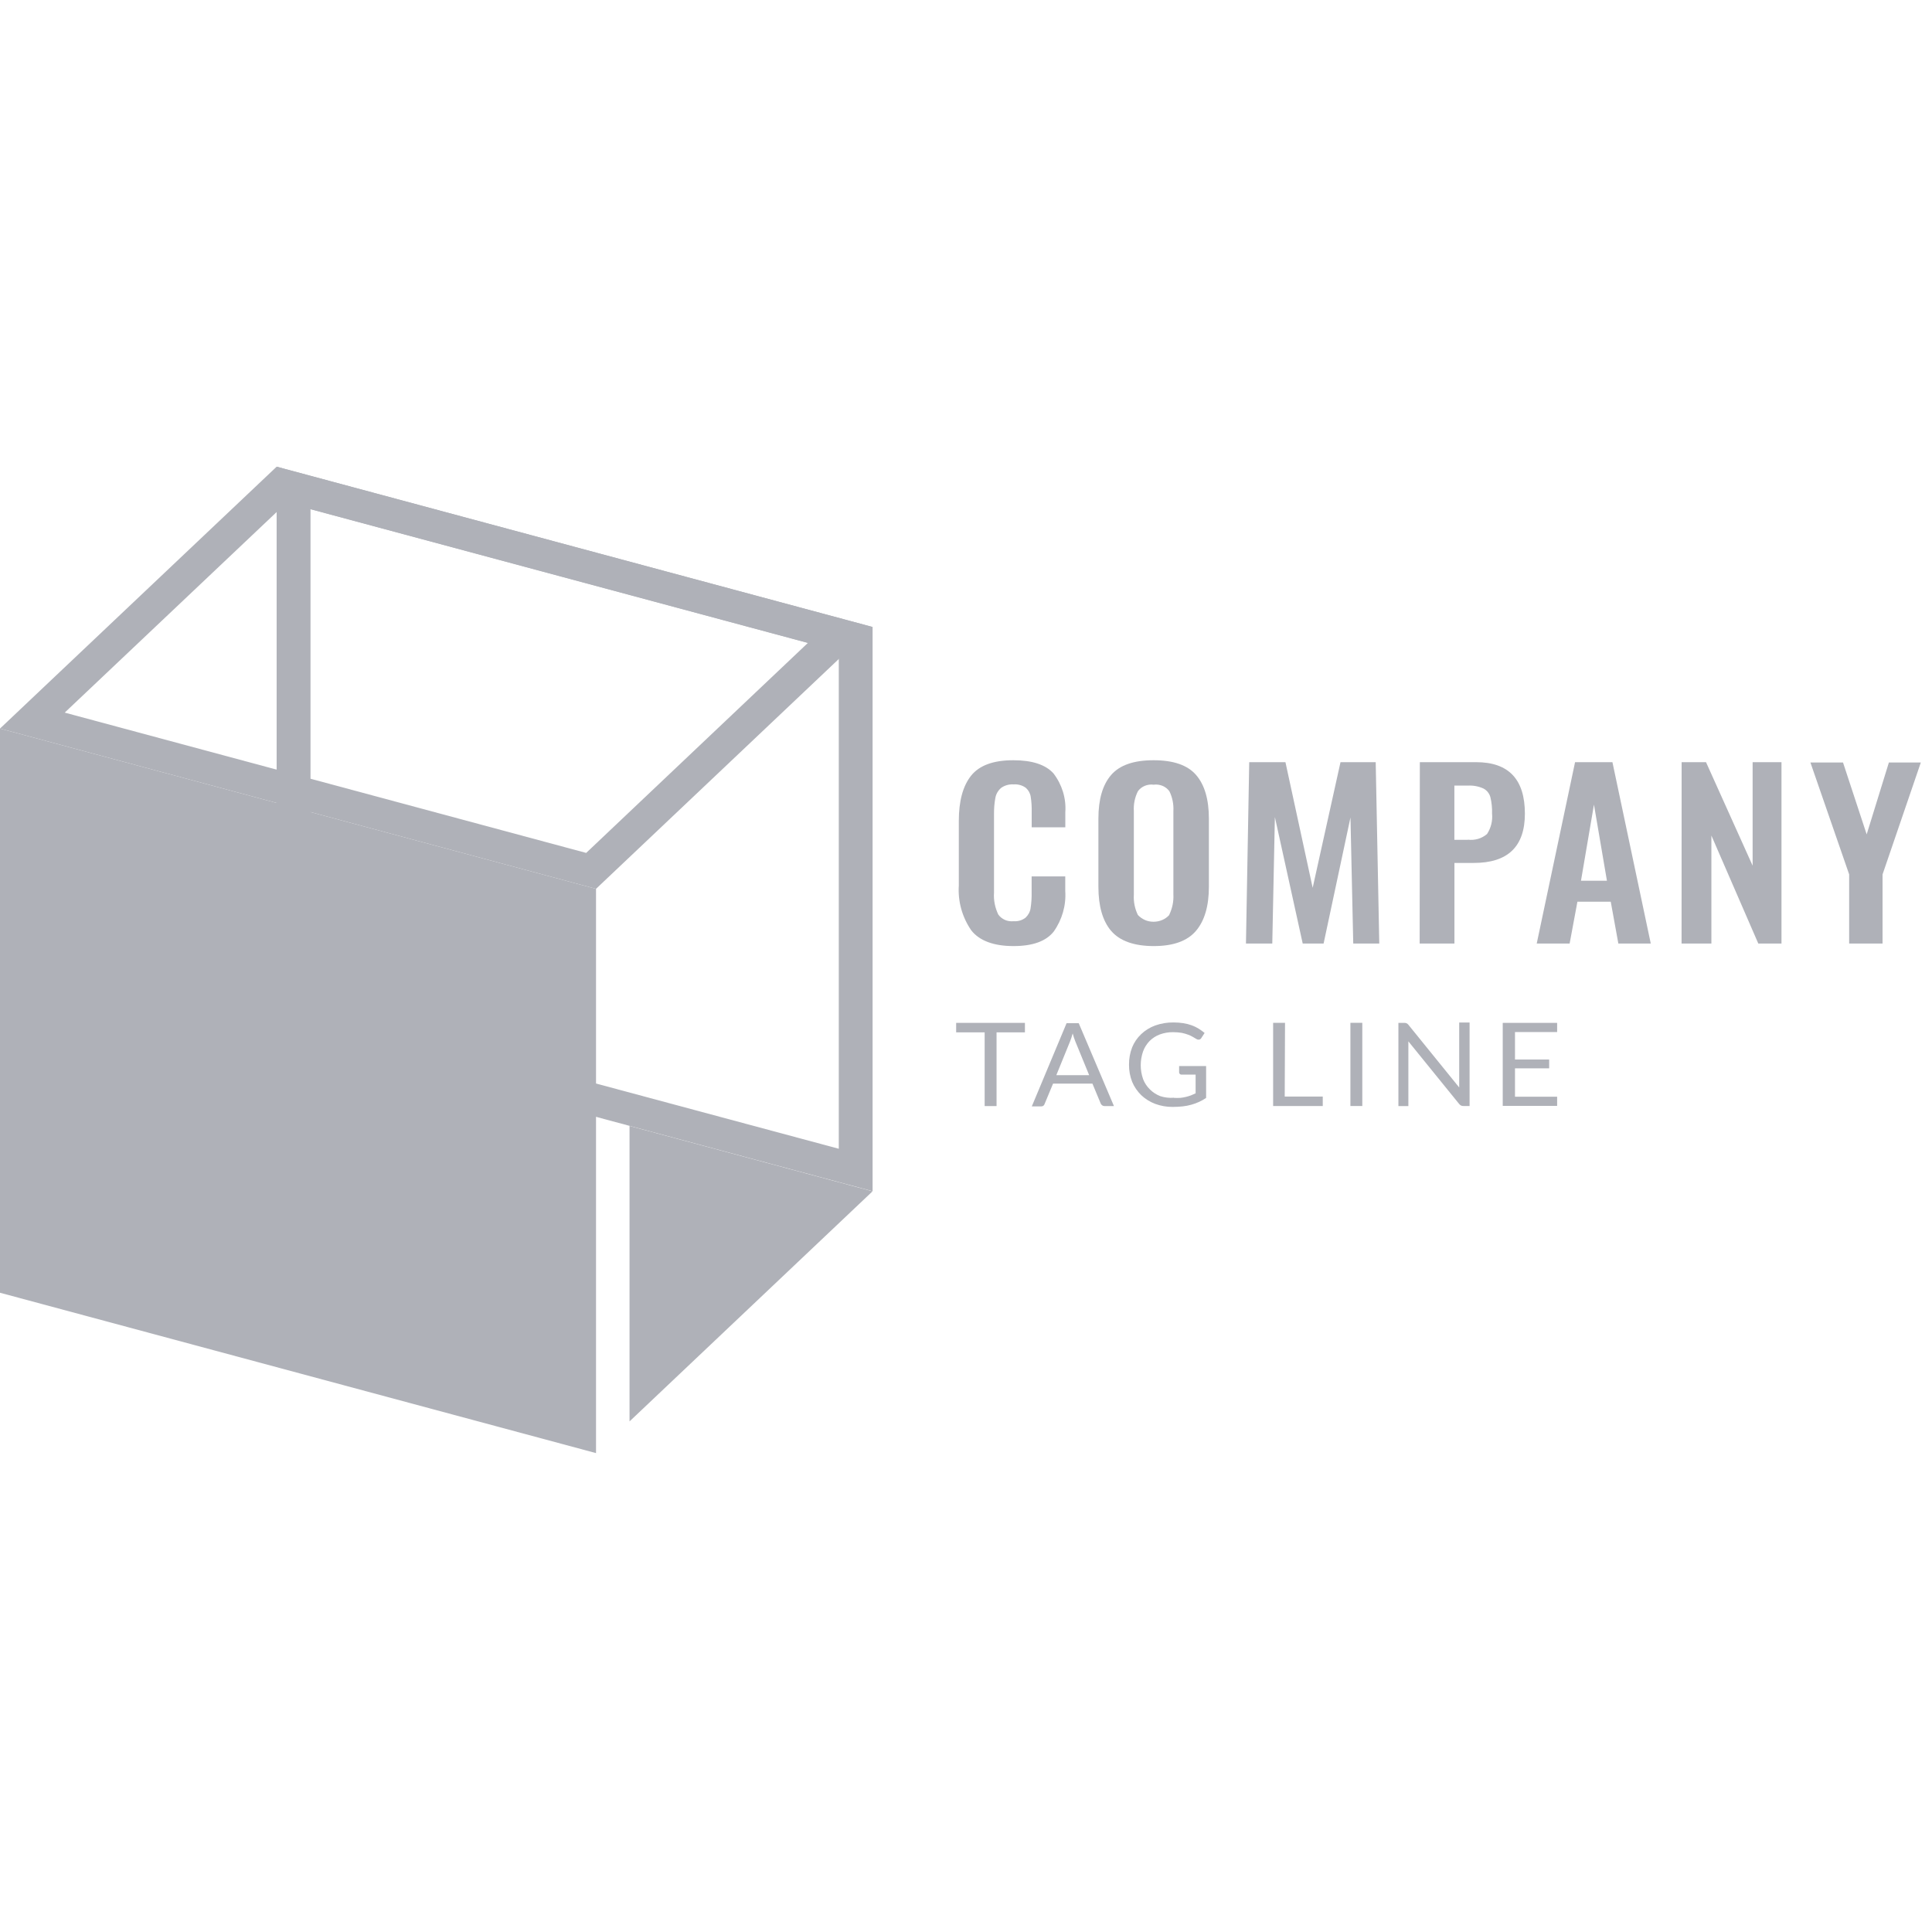
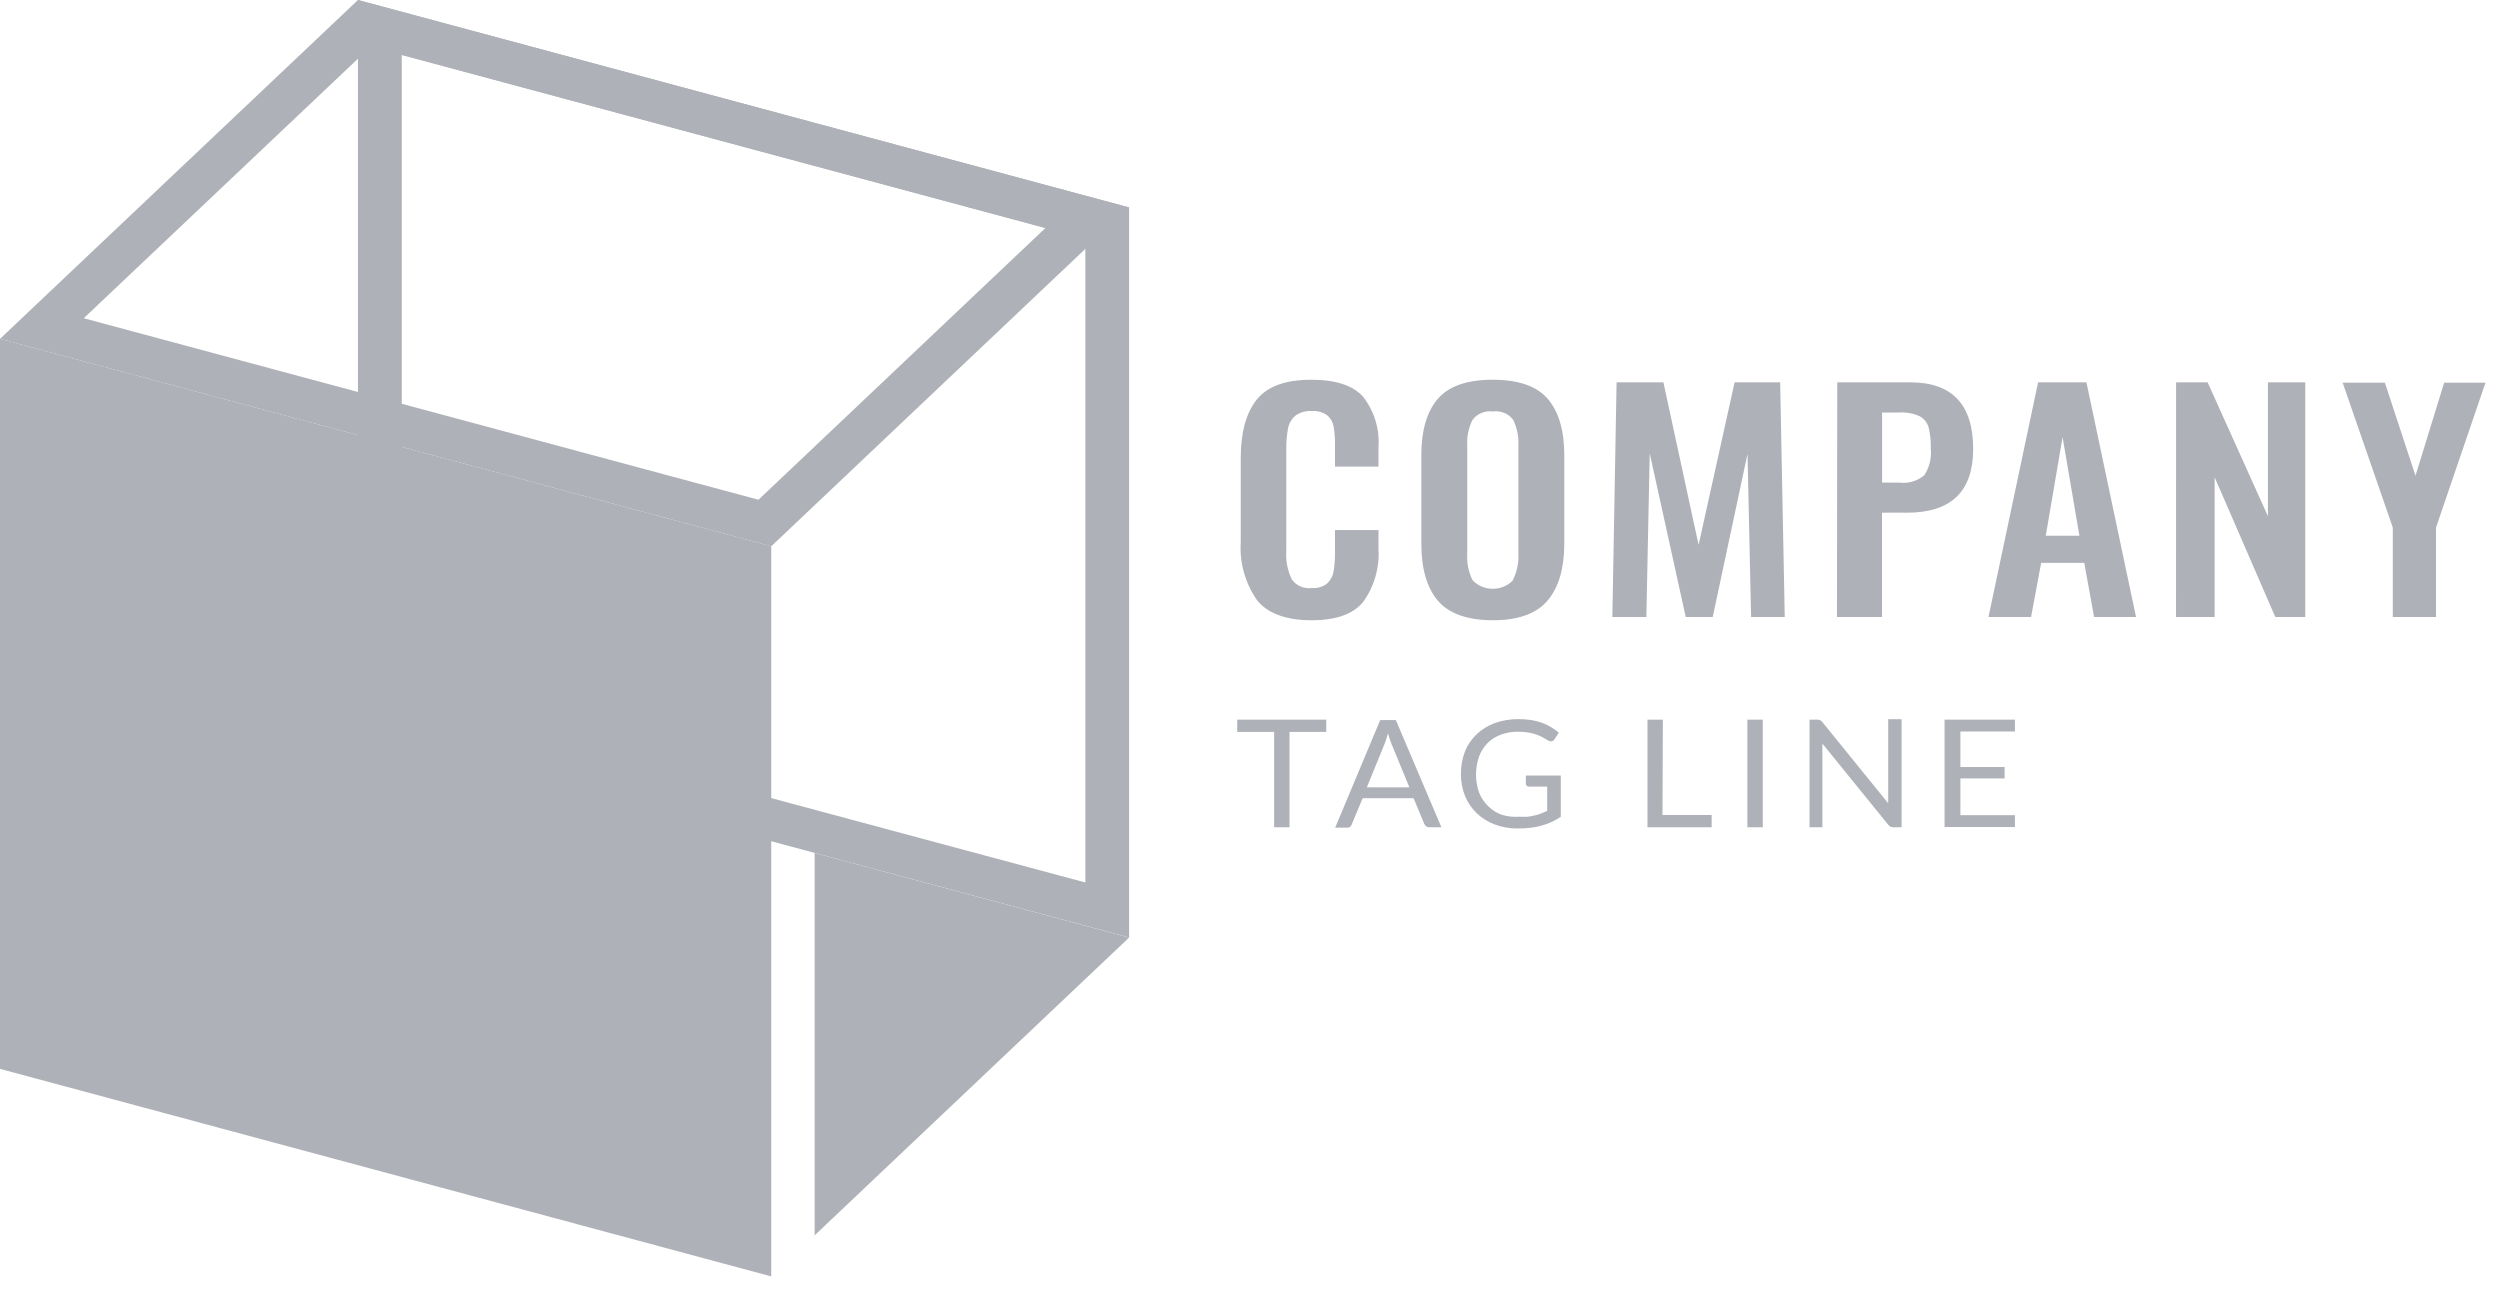
- <svg xmlns="http://www.w3.org/2000/svg" version="1.1" width="32" height="32" viewBox="0 0 32 32">
-   <path fill="#afb1b8" d="M16.086 15.408c-0.15-0.219-0.222-0.479-0.205-0.74v-1.072c0-0.329 0.068-0.579 0.204-0.749s0.37-0.256 0.701-0.255c0.311 0 0.532 0.073 0.663 0.218 0.142 0.186 0.212 0.413 0.196 0.641v0.252h-0.557v-0.255c0.002-0.084-0.003-0.167-0.016-0.25-0.008-0.057-0.036-0.109-0.080-0.148-0.057-0.043-0.129-0.063-0.202-0.058-0.076-0.005-0.152 0.016-0.212 0.061-0.049 0.044-0.081 0.101-0.092 0.164-0.016 0.088-0.023 0.176-0.022 0.265v1.301c-0.009 0.126 0.016 0.251 0.071 0.365 0.028 0.039 0.066 0.069 0.111 0.089s0.095 0.026 0.144 0.021c0.071 0.006 0.142-0.016 0.197-0.059 0.045-0.043 0.075-0.098 0.083-0.158 0.013-0.086 0.019-0.174 0.017-0.261v-0.264h0.557v0.241c0.016 0.239-0.052 0.476-0.192 0.674-0.128 0.159-0.346 0.239-0.666 0.239s-0.562-0.085-0.7-0.262z" />
-   <path fill="#afb1b8" d="M18.404 15.419c-0.141-0.167-0.211-0.41-0.211-0.732v-1.128c0-0.319 0.070-0.56 0.211-0.723s0.376-0.245 0.705-0.244c0.327 0 0.561 0.081 0.702 0.244s0.212 0.405 0.212 0.723v1.128c0 0.319-0.071 0.563-0.214 0.731s-0.376 0.252-0.699 0.252c-0.324 0-0.564-0.085-0.705-0.251zM19.368 15.148c0.050-0.105 0.073-0.219 0.067-0.334v-1.381c0.006-0.113-0.016-0.225-0.066-0.327-0.028-0.039-0.068-0.071-0.114-0.090s-0.097-0.026-0.147-0.019c-0.050-0.007-0.101 0-0.147 0.019s-0.086 0.050-0.114 0.090c-0.051 0.102-0.074 0.215-0.067 0.327v1.388c-0.007 0.115 0.016 0.229 0.067 0.334 0.032 0.035 0.073 0.063 0.117 0.083s0.094 0.029 0.143 0.029c0.049 0 0.098-0.010 0.143-0.029s0.085-0.048 0.117-0.083v-0.007z" />
-   <path fill="#afb1b8" d="M20.692 12.624h0.599l0.451 2.081 0.461-2.081h0.583l0.059 3.004h-0.431l-0.046-2.088-0.445 2.088h-0.346l-0.461-2.095-0.043 2.095h-0.436l0.054-3.004z" />
-   <path fill="#afb1b8" d="M23.517 12.624h0.933c0.538 0 0.807 0.284 0.807 0.853 0 0.545-0.283 0.817-0.849 0.816h-0.318v1.335h-0.576l0.003-3.004zM24.314 13.908c0.057 0.007 0.115 0.002 0.169-0.014s0.105-0.044 0.147-0.080c0.066-0.101 0.095-0.221 0.083-0.339 0.003-0.092-0.006-0.183-0.028-0.273-0.008-0.030-0.023-0.058-0.042-0.082s-0.044-0.045-0.073-0.060c-0.080-0.036-0.168-0.053-0.257-0.048h-0.224v0.898h0.224z" />
-   <path fill="#afb1b8" d="M26.088 12.624h0.619l0.635 3.004h-0.537l-0.126-0.693h-0.552l-0.129 0.693h-0.545l0.635-3.004zM26.616 14.588l-0.215-1.261-0.215 1.261h0.431z" />
-   <path fill="#afb1b8" d="M27.854 12.624h0.403l0.772 1.714v-1.714h0.478v3.004h-0.384l-0.777-1.789v1.789h-0.494l0.001-3.004z" />
-   <path fill="#afb1b8" d="M30.628 14.483l-0.642-1.854h0.54l0.392 1.191 0.368-1.191h0.529l-0.634 1.854v1.145h-0.553v-1.145z" />
-   <path fill="#afb1b8" d="M16.976 16.942v0.157h-0.47v1.221h-0.197v-1.221h-0.472v-0.157h1.14z" />
-   <path fill="#afb1b8" d="M18.45 18.32h-0.152c-0.015 0.001-0.031-0.004-0.043-0.013-0.012-0.008-0.020-0.019-0.025-0.032l-0.136-0.327h-0.652l-0.136 0.327c-0.004 0.014-0.011 0.026-0.021 0.037-0.012 0.009-0.027 0.014-0.043 0.013h-0.152l0.576-1.378h0.201l0.583 1.372zM17.496 17.808h0.544l-0.23-0.561c-0.017-0.042-0.031-0.086-0.043-0.13-0.008 0.026-0.015 0.051-0.022 0.073l-0.021 0.058-0.228 0.56z" />
-   <path fill="#afb1b8" d="M19.443 18.184c0.036 0.002 0.072 0.002 0.108 0 0.031-0.003 0.062-0.009 0.092-0.016 0.028-0.007 0.056-0.015 0.083-0.025 0.025-0.010 0.051-0.022 0.077-0.034v-0.31h-0.23c-0.006 0-0.011-0-0.017-0.002s-0.010-0.005-0.014-0.009c-0.004-0.003-0.007-0.007-0.009-0.011s-0.003-0.009-0.003-0.014v-0.106h0.447v0.528c-0.037 0.025-0.075 0.047-0.115 0.065s-0.084 0.035-0.128 0.047c-0.047 0.013-0.095 0.023-0.144 0.028-0.056 0.006-0.112 0.009-0.168 0.009-0.099 0.001-0.198-0.017-0.29-0.051-0.086-0.033-0.165-0.082-0.23-0.144-0.064-0.063-0.115-0.137-0.149-0.218-0.036-0.091-0.054-0.188-0.053-0.286-0.001-0.098 0.016-0.196 0.052-0.288 0.033-0.082 0.084-0.156 0.149-0.218s0.144-0.111 0.23-0.143c0.099-0.035 0.203-0.053 0.309-0.051 0.054-0 0.107 0.004 0.16 0.012 0.047 0.007 0.093 0.019 0.137 0.035 0.040 0.014 0.079 0.033 0.115 0.055 0.035 0.022 0.069 0.046 0.1 0.072l-0.055 0.085c-0.004 0.008-0.011 0.014-0.019 0.019s-0.017 0.007-0.026 0.007c-0.013-0-0.025-0.004-0.036-0.011-0.017-0.009-0.036-0.020-0.056-0.033-0.025-0.015-0.050-0.027-0.077-0.037-0.034-0.013-0.070-0.023-0.106-0.031-0.048-0.008-0.097-0.012-0.146-0.012-0.076-0.001-0.151 0.012-0.222 0.038-0.064 0.024-0.122 0.062-0.169 0.109-0.048 0.050-0.084 0.108-0.107 0.171-0.052 0.149-0.052 0.31 0 0.459 0.025 0.065 0.064 0.124 0.115 0.173 0.047 0.047 0.105 0.084 0.168 0.109 0.073 0.024 0.151 0.033 0.228 0.027z" />
-   <path fill="#afb1b8" d="M21.28 18.162h0.629v0.157h-0.822v-1.378h0.197l-0.005 1.221z" />
-   <path fill="#afb1b8" d="M22.564 18.319h-0.197v-1.378h0.197v1.378z" />
-   <path fill="#afb1b8" d="M23.297 16.948c0.012 0.006 0.022 0.015 0.030 0.025l0.842 1.039c-0.001-0.016-0.001-0.033 0-0.049 0-0.015 0-0.031 0-0.045v-0.982h0.172v1.383h-0.099c-0.015 0.001-0.029-0.002-0.043-0.008-0.012-0.007-0.023-0.016-0.031-0.026l-0.841-1.037c0 0.016 0 0.032 0 0.047s0 0.029 0 0.043v0.982h-0.165v-1.378h0.103c0.011 0 0.022 0.002 0.032 0.007z" />
-   <path fill="#afb1b8" d="M25.791 16.942v0.152h-0.698v0.455h0.566v0.146h-0.566v0.47h0.698v0.152h-0.901v-1.375h0.901z" />
-   <path fill="#afb1b8" d="M5.143 8.433l8.75 2.352v8.242l-8.75-2.351v-8.243zM4.582 7.73v9.346l9.871 2.654v-9.345l-9.871-2.655z" />
-   <path fill="#afb1b8" d="M9.872 24.068l-9.872-2.656v-9.345l9.872 2.655v9.346z" />
-   <path fill="#afb1b8" d="M4.745 8.327l8.636 2.322-3.672 3.478-8.637-2.324 3.674-3.477zM4.582 7.73l-4.582 4.337 9.872 2.655 4.581-4.337-9.871-2.655z" />
-   <path fill="#afb1b8" d="M10.427 23.543l4.025-3.811-4.025-1.083v4.895z" />
+ <svg xmlns="http://www.w3.org/2000/svg" width="89" height="46" viewBox="0 0 89 46" fill="none">
+   <path d="M44.74 21.353C44.323 20.743 44.123 20.022 44.17 19.296V16.314C44.17 15.399 44.359 14.704 44.737 14.229C45.115 13.754 45.765 13.517 46.686 13.519C47.551 13.519 48.166 13.721 48.529 14.126C48.925 14.642 49.118 15.273 49.074 15.91V16.611H47.526V15.901C47.531 15.668 47.516 15.436 47.481 15.206C47.459 15.049 47.381 14.903 47.26 14.793C47.101 14.675 46.9 14.617 46.699 14.633C46.487 14.618 46.276 14.678 46.109 14.803C45.974 14.924 45.884 15.084 45.853 15.258C45.808 15.501 45.788 15.748 45.792 15.995V19.615C45.767 19.964 45.836 20.313 45.99 20.631C46.068 20.739 46.174 20.824 46.299 20.878C46.424 20.931 46.563 20.951 46.699 20.935C46.897 20.95 47.094 20.891 47.247 20.771C47.373 20.652 47.454 20.498 47.478 20.331C47.514 20.091 47.53 19.848 47.526 19.606V18.871H49.074V19.542C49.117 20.206 48.929 20.864 48.538 21.417C48.183 21.86 47.577 22.081 46.686 22.081C45.795 22.081 45.122 21.845 44.74 21.353Z" fill="#AFB1B8" />
+   <path d="M51.186 21.384C50.795 20.919 50.599 20.243 50.599 19.348V16.21C50.599 15.324 50.795 14.654 51.186 14.199C51.577 13.744 52.23 13.517 53.147 13.519C54.057 13.519 54.708 13.746 55.099 14.199C55.49 14.654 55.689 15.324 55.689 16.21V19.348C55.689 20.234 55.49 20.913 55.093 21.381C54.695 21.848 54.048 22.081 53.147 22.081C52.247 22.081 51.58 21.845 51.186 21.384ZM53.868 20.631C54.008 20.34 54.072 20.022 54.054 19.703V15.861C54.072 15.549 54.009 15.236 53.871 14.951C53.793 14.841 53.683 14.755 53.555 14.701C53.427 14.647 53.286 14.629 53.147 14.648C53.008 14.629 52.866 14.648 52.738 14.702C52.609 14.755 52.499 14.842 52.42 14.951C52.279 15.235 52.215 15.548 52.234 15.861V19.721C52.214 20.04 52.278 20.359 52.42 20.649C52.51 20.747 52.621 20.826 52.746 20.88C52.871 20.933 53.007 20.961 53.144 20.961C53.281 20.961 53.417 20.933 53.542 20.88C53.667 20.826 53.778 20.747 53.868 20.649V20.631Z" fill="#AFB1B8" />
+   <path d="M57.55 13.611H59.217L60.47 19.399L61.752 13.611H63.374L63.537 21.966H62.339L62.211 16.159L60.973 21.966H60.012L58.73 16.138L58.611 21.966H57.4L57.55 13.611Z" fill="#AFB1B8" />
+   <path d="M65.406 13.611H68.002C69.497 13.611 70.245 14.401 70.245 15.983C70.245 17.498 69.458 18.254 67.883 18.252H66.999V21.966H65.396L65.406 13.611ZM67.624 17.181C67.782 17.201 67.943 17.187 68.095 17.141C68.247 17.096 68.387 17.019 68.505 16.918C68.689 16.635 68.77 16.304 68.736 15.974C68.744 15.719 68.718 15.464 68.659 15.216C68.636 15.132 68.596 15.055 68.541 14.986C68.486 14.918 68.417 14.861 68.338 14.818C68.116 14.717 67.87 14.671 67.624 14.685H67.002V17.181H67.624Z" fill="#AFB1B8" />
+   <path d="M72.556 13.611H74.277L76.043 21.966H74.549L74.2 20.039H72.665L72.306 21.966H70.79L72.556 13.611ZM74.027 19.072L73.428 15.564L72.829 19.072H74.027Z" fill="#AFB1B8" />
+   <path d="M77.469 13.611H78.591L80.738 18.377V13.611H82.068V21.966H81.001L78.841 16.99V21.966H77.466L77.469 13.611Z" fill="#AFB1B8" />
+   <path d="M85.183 18.78L83.398 13.622H84.901L85.991 16.935L87.013 13.622H88.484L86.722 18.78V21.966H85.183V18.78Z" fill="#AFB1B8" />
+   <path d="M47.215 25.619V26.056H45.907V29.451H45.359V26.056H44.045V25.619H47.215Z" fill="#AFB1B8" />
+   <path d="M51.314 29.451H50.891C50.848 29.454 50.805 29.441 50.772 29.415C50.74 29.392 50.716 29.362 50.702 29.327L50.324 28.417H48.51L48.131 29.327C48.121 29.365 48.101 29.4 48.074 29.43C48.04 29.455 47.998 29.468 47.955 29.466H47.532L49.135 25.634H49.692L51.314 29.451ZM48.66 28.028H50.173L49.532 26.469C49.485 26.351 49.445 26.23 49.413 26.108C49.391 26.181 49.372 26.25 49.352 26.311L49.295 26.472L48.66 28.028Z" fill="#AFB1B8" />
+   <path d="M54.077 29.075C54.177 29.08 54.277 29.08 54.378 29.075C54.464 29.066 54.55 29.051 54.634 29.029C54.713 29.011 54.79 28.988 54.865 28.959C54.935 28.932 55.006 28.899 55.08 28.866V28.004H54.439C54.423 28.005 54.407 28.002 54.392 27.997C54.377 27.992 54.364 27.984 54.352 27.973C54.342 27.965 54.333 27.954 54.328 27.942C54.322 27.93 54.32 27.917 54.32 27.904V27.609H55.564V29.078C55.462 29.147 55.355 29.207 55.243 29.26C55.129 29.313 55.01 29.357 54.887 29.39C54.756 29.427 54.622 29.453 54.487 29.469C54.331 29.486 54.175 29.494 54.019 29.494C53.742 29.496 53.468 29.447 53.211 29.351C52.971 29.26 52.753 29.123 52.57 28.95C52.392 28.776 52.251 28.57 52.157 28.344C52.056 28.09 52.006 27.82 52.009 27.549C52.006 27.276 52.055 27.004 52.154 26.747C52.246 26.52 52.386 26.314 52.567 26.141C52.75 25.968 52.968 25.833 53.208 25.743C53.482 25.645 53.774 25.597 54.067 25.601C54.216 25.6 54.365 25.611 54.512 25.634C54.643 25.654 54.77 25.686 54.894 25.731C55.006 25.771 55.113 25.822 55.214 25.883C55.312 25.943 55.406 26.009 55.493 26.083L55.339 26.32C55.327 26.341 55.309 26.359 55.287 26.372C55.265 26.385 55.24 26.392 55.214 26.392C55.179 26.391 55.144 26.381 55.115 26.362C55.067 26.338 55.016 26.308 54.958 26.271C54.89 26.231 54.818 26.196 54.743 26.168C54.648 26.132 54.549 26.103 54.448 26.083C54.314 26.06 54.178 26.048 54.041 26.05C53.83 26.047 53.62 26.083 53.423 26.156C53.244 26.224 53.084 26.327 52.952 26.459C52.819 26.597 52.717 26.759 52.654 26.936C52.51 27.351 52.51 27.798 52.654 28.213C52.724 28.393 52.833 28.558 52.974 28.695C53.105 28.827 53.265 28.93 53.442 28.999C53.646 29.065 53.862 29.091 54.077 29.075Z" fill="#AFB1B8" />
+   <path d="M59.185 29.014H60.935V29.451H58.65V25.619H59.198L59.185 29.014Z" fill="#AFB1B8" />
+   <path d="M62.755 29.451H62.207V25.619H62.755V29.451Z" fill="#AFB1B8" />
+   <path d="M64.794 25.637C64.826 25.655 64.855 25.678 64.877 25.707L67.22 28.596C67.217 28.55 67.217 28.505 67.22 28.459C67.22 28.416 67.22 28.374 67.22 28.335V25.604H67.697V29.451H67.422C67.381 29.454 67.34 29.447 67.303 29.43C67.27 29.411 67.241 29.386 67.217 29.357L64.877 26.472C64.877 26.517 64.877 26.559 64.877 26.602C64.877 26.645 64.877 26.684 64.877 26.72V29.451H64.419V25.619H64.704C64.735 25.619 64.766 25.625 64.794 25.637Z" fill="#AFB1B8" />
+   <path d="M71.732 25.619V26.041H69.79V27.306H71.364V27.712H69.79V29.02H71.732V29.442H69.226V25.619H71.732Z" fill="#AFB1B8" />
+   <path d="M14.303 1.954L38.639 8.495V31.417L14.303 24.879V1.954ZM12.743 0V25.992L40.196 33.374V7.385L12.743 0Z" fill="#AFB1B8" />
+   <path d="M27.456 45.44L0 38.052V12.062L27.456 19.447V45.44Z" fill="#AFB1B8" />
+   <path d="M13.198 1.66L37.215 8.119L27.001 17.791L2.981 11.329L13.198 1.66ZM12.743 0L0 12.063L27.456 19.448L40.196 7.385L12.743 0Z" fill="#AFB1B8" />
+   <path d="M29.001 43.978L40.196 33.377L29.001 30.365V43.978Z" fill="#AFB1B8" />
</svg>
